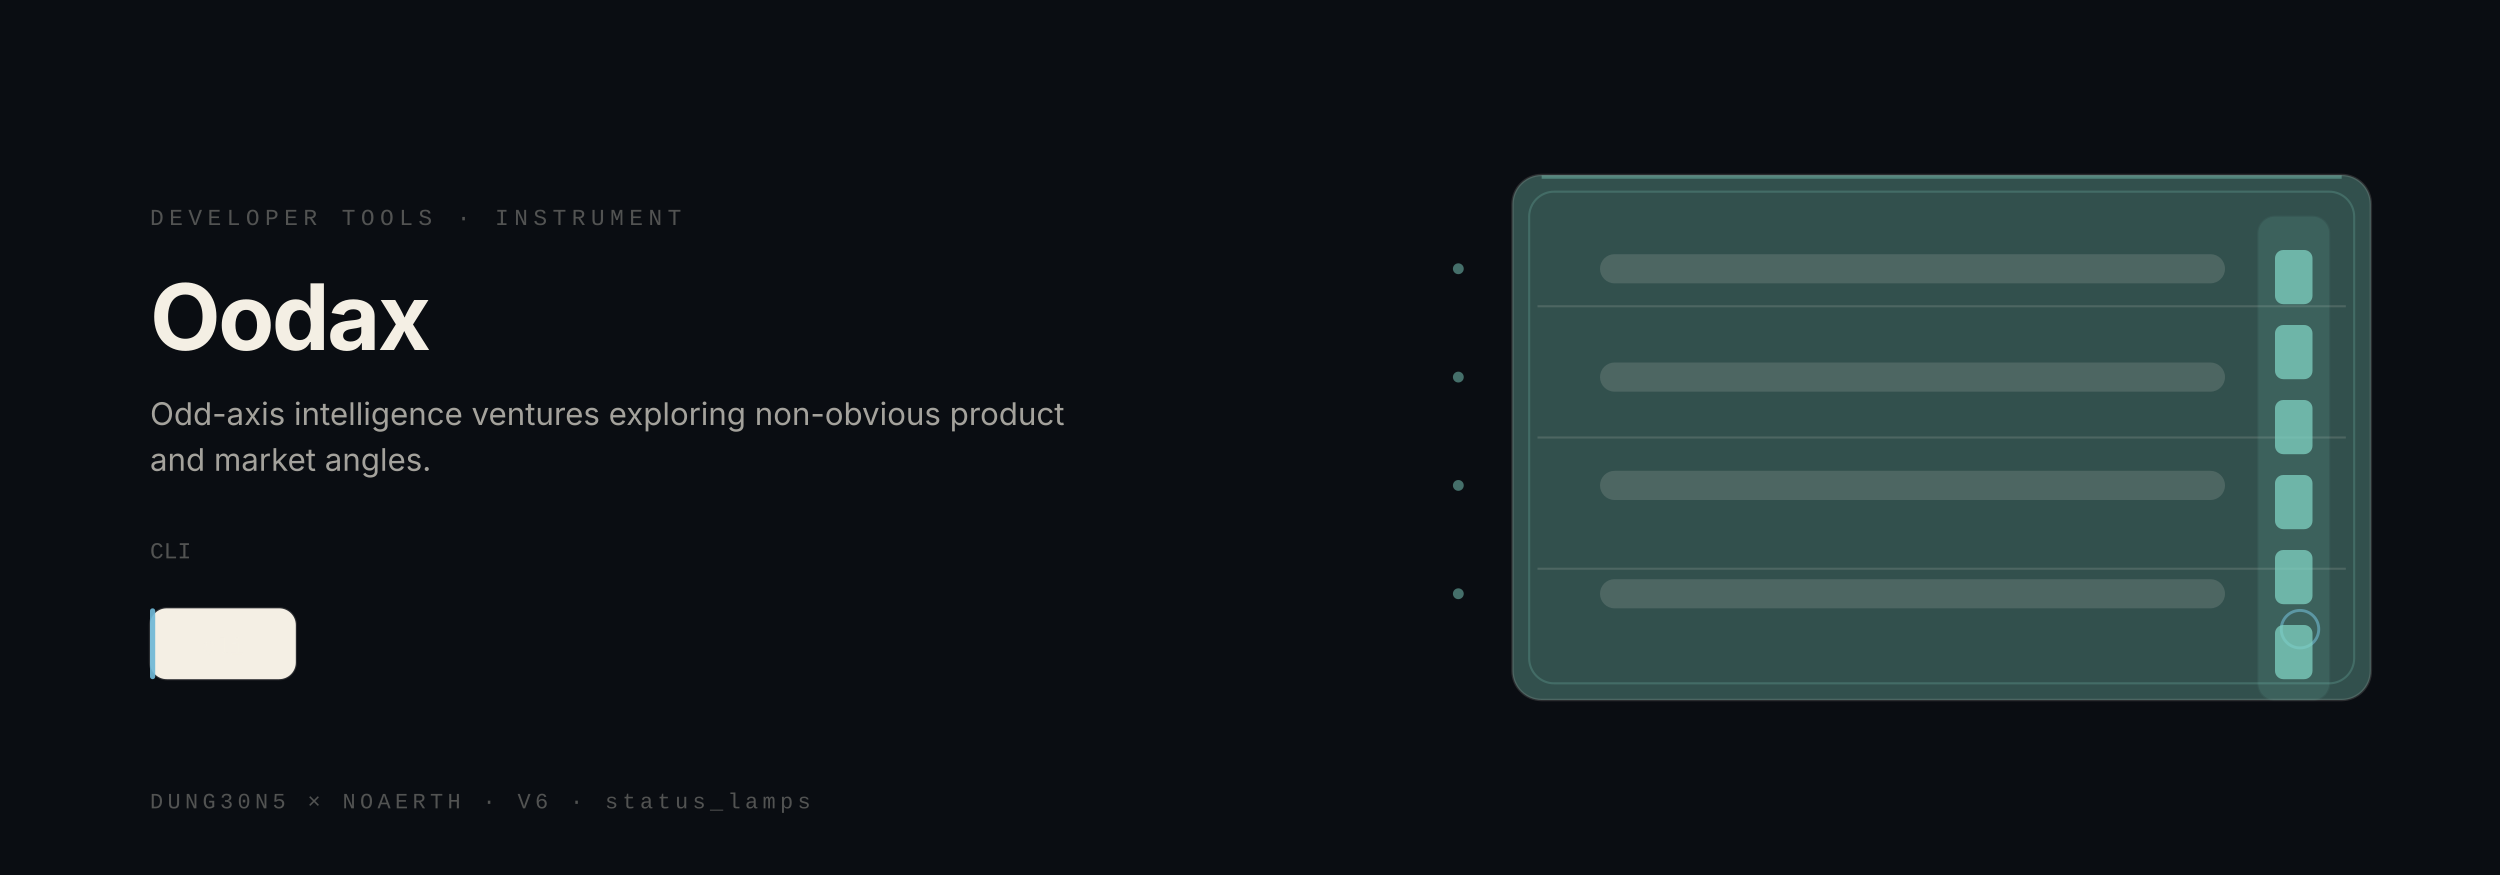
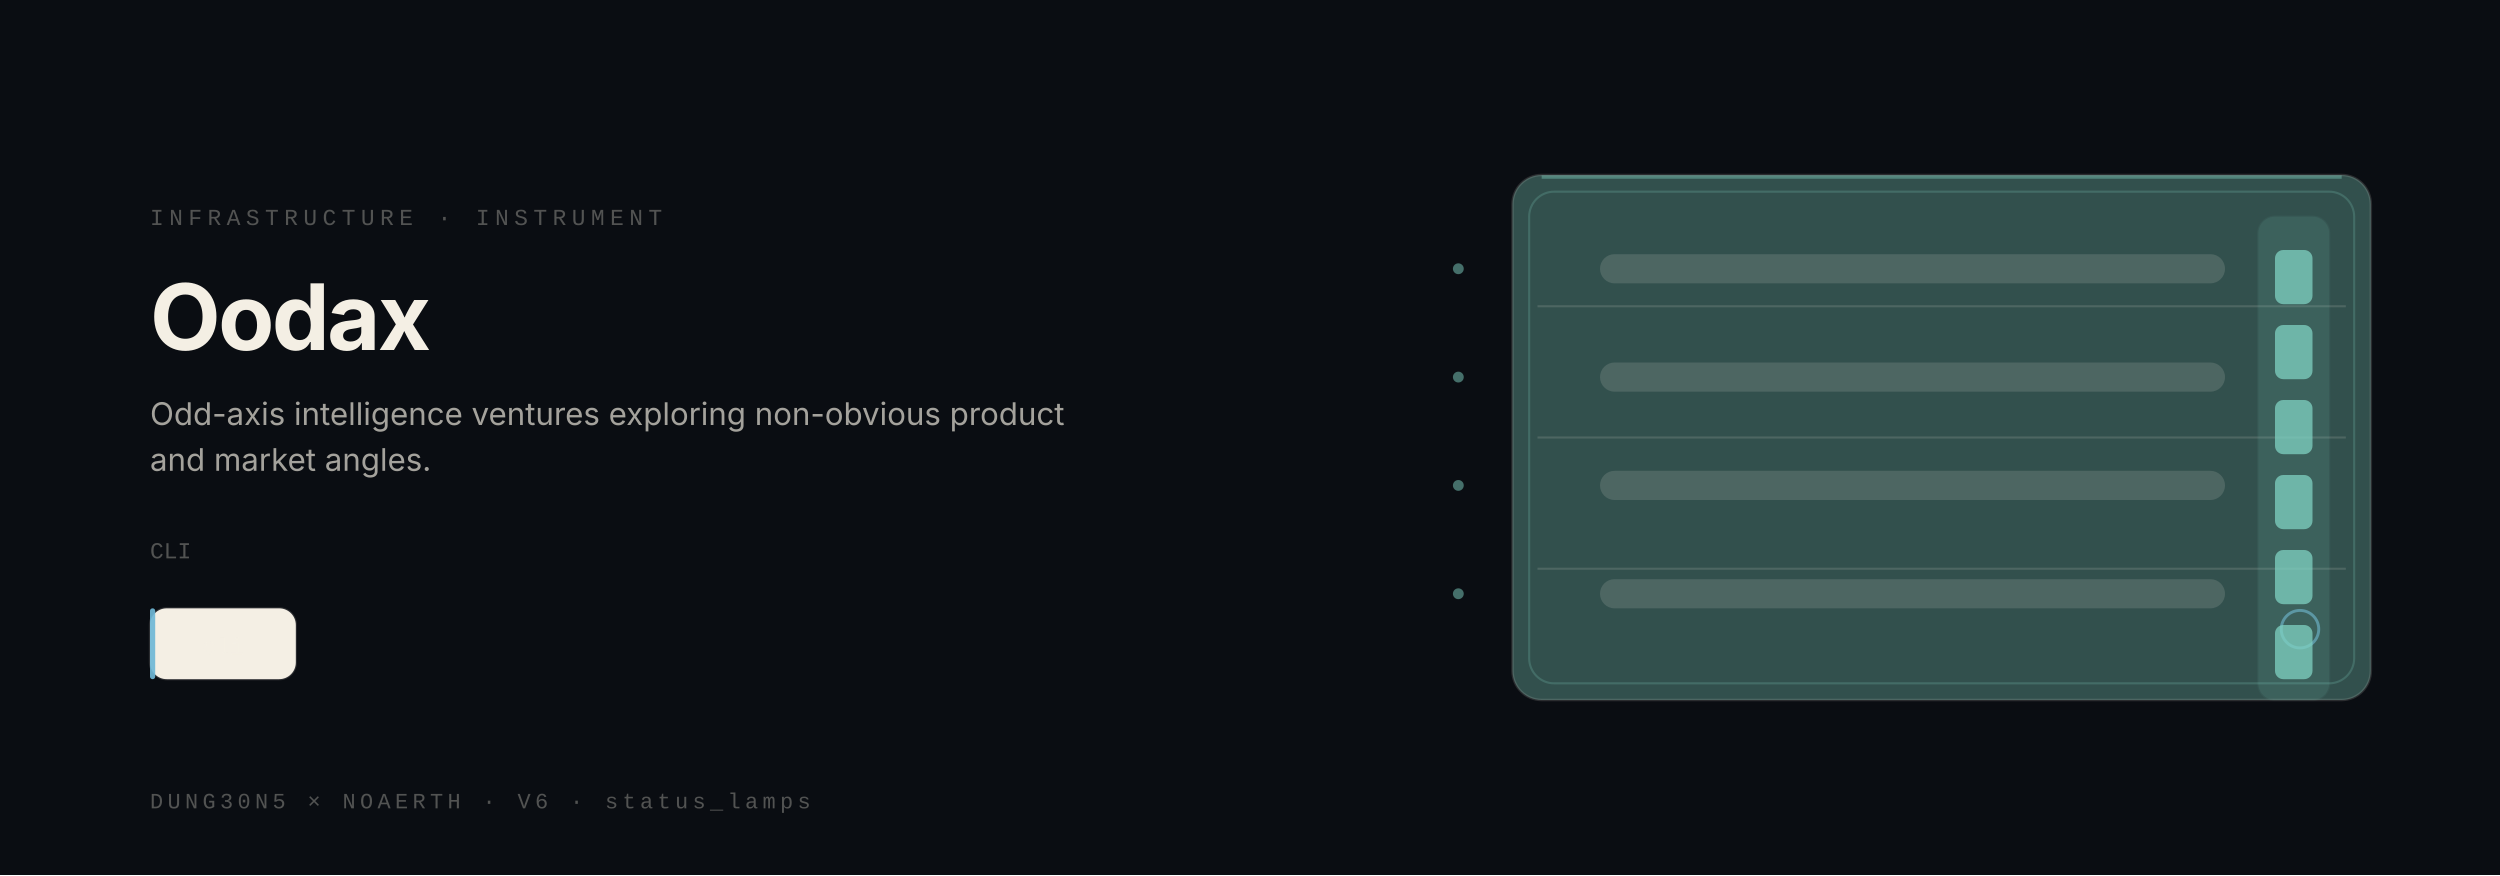
<svg xmlns="http://www.w3.org/2000/svg" viewBox="0 0 1200 420" width="1200" height="420" role="img" aria-label="Oodax: a cursor runs this project's real commands and output resolves">
  <rect width="1200" height="420" fill="#0a0d12" />
-   <text x="72" y="108" font-family="ui-monospace, SFMono-Regular, Menlo, Monaco, Consolas, 'Liberation Mono', monospace" font-size="11" letter-spacing="2.6" fill="#f4efe44f">DEVELOPER TOOLS · INSTRUMENT</text>
+   <text x="72" y="108" font-family="ui-monospace, SFMono-Regular, Menlo, Monaco, Consolas, 'Liberation Mono', monospace" font-size="11" letter-spacing="2.6" fill="#f4efe44f">INFRASTRUCTURE · INSTRUMENT</text>
  <text x="72" y="168" font-family="-apple-system, BlinkMacSystemFont, 'Segoe UI', Inter, Helvetica, Arial, sans-serif" font-size="44" font-weight="660" letter-spacing="-1.2" fill="#f4efe4">Oodax</text>
  <text x="72" y="204" font-family="-apple-system, BlinkMacSystemFont, 'Segoe UI', Inter, Helvetica, Arial, sans-serif" font-size="15" fill="#f4efe4a8">Odd-axis intelligence ventures exploring non-obvious product</text>
  <text x="72" y="226" font-family="-apple-system, BlinkMacSystemFont, 'Segoe UI', Inter, Helvetica, Arial, sans-serif" font-size="15" fill="#f4efe4a8">and market angles.</text>
  <text x="72" y="268" font-family="ui-monospace, SFMono-Regular, Menlo, Monaco, Consolas, 'Liberation Mono', monospace" font-size="11" fill="#f4efe44f">CLI</text>
  <rect x="72.0" y="292.0" width="70.0" height="34.0" rx="8" fill="#f4efe4" stroke="#f4efe424" stroke-width="1.1" />
  <rect x="72.0" y="292.0" width="2.5" height="34.0" rx="1.2" fill="#6fb7d6" opacity="0.92" />
  <text x="107.0" y="314" font-family="ui-monospace, SFMono-Regular, Menlo, Monaco, Consolas, 'Liberation Mono', monospace" font-size="11" fill="#f4efe4" fill-opacity="0.82" text-anchor="middle">cli</text>
  <rect x="726.0" y="84.0" width="412.0" height="252.0" rx="14" fill="#7fd1c1" fill-opacity="0.34" />
  <line x1="740.0" y1="85.0" x2="1124.0" y2="85.0" stroke="#7fd1c1" stroke-width="1.6" opacity="0.4" />
  <rect x="726.0" y="84.0" width="412.0" height="252.0" rx="14" fill="none" stroke="#f4efe424" stroke-width="1.2" />
  <line x1="738.0" y1="147.0" x2="1126.0" y2="147.0" stroke="#f4efe424" stroke-width="1" />
  <line x1="738.0" y1="210.0" x2="1126.0" y2="210.0" stroke="#f4efe424" stroke-width="1" />
  <line x1="738.0" y1="273.0" x2="1126.0" y2="273.0" stroke="#f4efe424" stroke-width="1" />
  <rect x="734.0" y="92.0" width="396.0" height="236.0" rx="12" fill="none" stroke="#7fd1c1" stroke-width="1" stroke-opacity="0.22" />
  <circle cx="1104.0" cy="302.0" r="9" fill="none" stroke="#6fb7d6" stroke-width="1.4" opacity="0.6" />
  <rect x="768" y="122" width="300" height="14" rx="7" fill="#f4efe424" />
  <circle cx="700.0" cy="129.0" r="2.6" fill="#7fd1c1" opacity="0.5" />
  <rect x="768" y="174" width="300" height="14" rx="7" fill="#f4efe424" />
  <circle cx="700.0" cy="181.0" r="2.6" fill="#7fd1c1" opacity="0.5" />
  <rect x="768" y="226" width="300" height="14" rx="7" fill="#f4efe424" />
  <circle cx="700.0" cy="233.0" r="2.6" fill="#7fd1c1" opacity="0.5" />
  <rect x="768" y="278" width="300" height="14" rx="7" fill="#f4efe424" />
  <circle cx="700.0" cy="285.0" r="2.6" fill="#7fd1c1" opacity="0.5" />
  <rect x="1084" y="104" width="34" height="232" rx="8" fill="#7fd1c1" opacity="0.13" stroke="#7fd1c1" stroke-width="1.1" stroke-opacity="0.4" />
  <rect x="1092" y="120" width="18" height="26" rx="4" fill="#7fd1c1" opacity="0.75" />
  <rect x="1092" y="156" width="18" height="26" rx="4" fill="#7fd1c1" opacity="0.75" />
  <rect x="1092" y="192" width="18" height="26" rx="4" fill="#7fd1c1" opacity="0.75" />
  <rect x="1092" y="228" width="18" height="26" rx="4" fill="#7fd1c1" opacity="0.75" />
  <rect x="1092" y="264" width="18" height="26" rx="4" fill="#7fd1c1" opacity="0.75" />
  <rect x="1092" y="300" width="18" height="26" rx="4" fill="#7fd1c1" opacity="0.75" />
  <text x="72" y="388" font-family="ui-monospace, SFMono-Regular, Menlo, Monaco, Consolas, 'Liberation Mono', monospace" font-size="10.5" letter-spacing="2.1" fill="#f4efe44f">DUNG30N5 × NOAERTH · V6 · status_lamps</text>
</svg>
